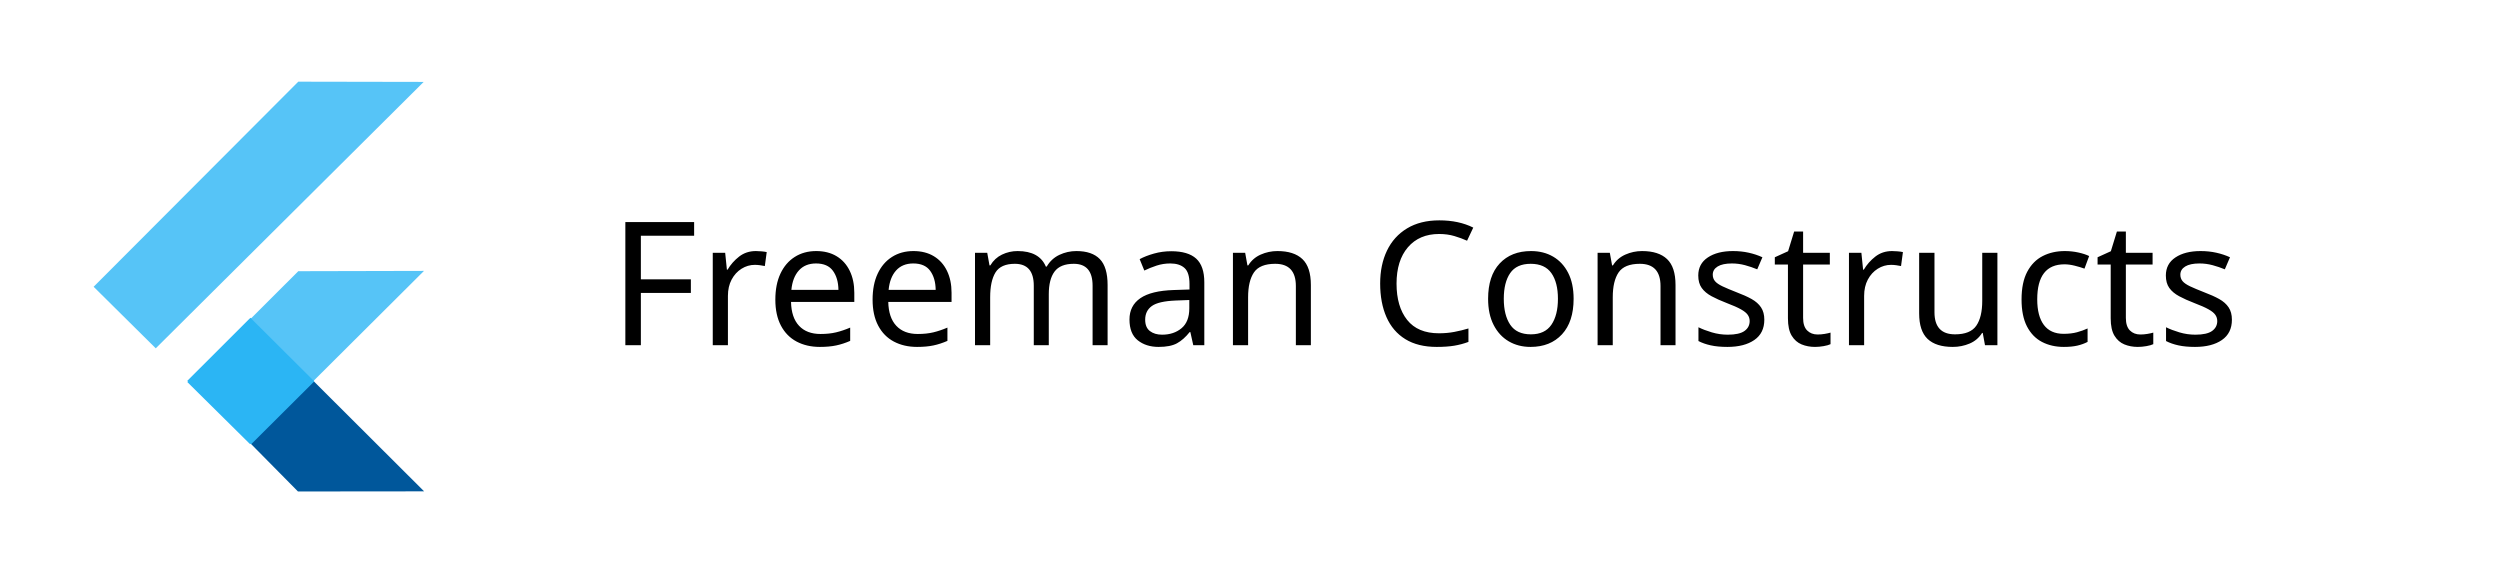
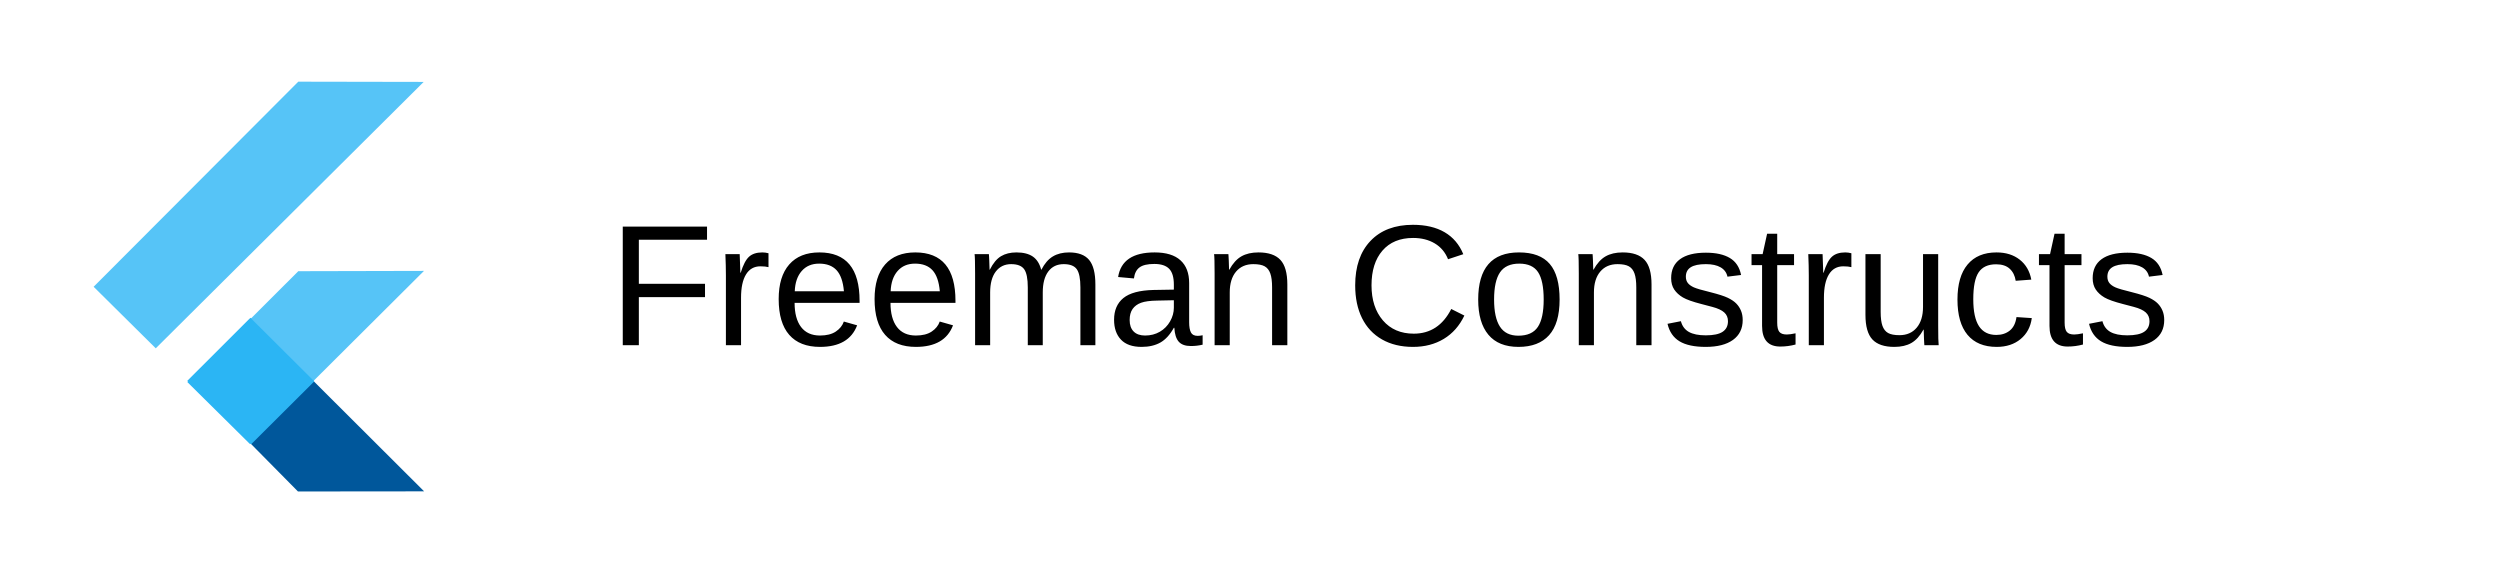
<svg xmlns="http://www.w3.org/2000/svg" width="1450" height="340" version="1.1">
  <defs>
    <linearGradient y2="112.76%" x2="8.82%" y1="50.87%" x1="74.06%" id="d545e5f1-1092-4173-bcc8-4492bb10a215_0">
      <stop stop-color="rgb(0,87,155)" offset="0.00%" />
      <stop stop-color="rgb(1,44,79)" offset="100.00%" />
    </linearGradient>
  </defs>
  <g>
    <g id="Layer_4">
      <path d="m1158.791,1490.531c-0.036,0.013 -357.277,126.465 -357.313,126.478c0.023,-0.025 234.399,-251.627 234.422,-251.652c0.012,0.013 122.879,125.161 122.891,125.174z" fill-rule="evenodd" fill="url(#d545e5f1-1092-4173-bcc8-4492bb10a215_0)" id="S1" />
    </g>
    <g id="svg_4">
      <g id="Layer_3">
        <path d="m158.671,197.899c0.009,0.009 87.31,87.073 87.319,87.082c-0.007,0 -73.163,0.076 -73.17,0.076c-0.003,-0.003 -27.372,-27.705 -27.375,-27.708c0,-0.001 0.18,-14.002 0.18,-14.003c0.001,-0.005 13.045,-45.442 13.046,-45.447z" fill-rule="evenodd" fill="#00579b" id="S1" />
      </g>
      <g id="Layer_1">
        <path d="m54.3,166.326c0.012,-0.012 118.682,-118.943 118.694,-118.955c0.007,0 72.738,0.137 72.746,0.137c-0.016,0.015 -155.389,154.5 -155.405,154.515c-0.004,-0.004 -36.032,-35.694 -36.035,-35.698z" fill-rule="evenodd" fill="#56c4f7" id="S1" />
        <path d="m173.008,157.294c-0.003,0.003 -27.411,27.374 -27.414,27.376c-0.004,0.004 -36.6,36.55 -36.603,36.553c0.004,0.004 36.385,36.017 36.388,36.021c0.004,-0.004 24.128,-24.03 36.551,-36.402c21.088,-21.003 63.976,-63.716 63.983,-63.723c-0.007,0 -72.897,0.174 -72.905,0.174z" fill-rule="evenodd" fill="#56c4f7" id="S2" />
        <path id="svg_1" d="m181.93,220.842c-12.423,12.372 -36.547,36.398 -36.551,36.402" stroke-linejoin="round" stroke="#2bb5f4" fill="none" />
        <path id="svg_2" d="m145.38,257.245c-0.004,-0.004 -36.385,-36.017 -36.388,-36.021" stroke-linejoin="round" stroke="#2bb5f4" fill="none" />
        <path id="svg_3" d="m108.991,221.224c0.004,-0.004 36.6,-36.55 36.603,-36.553" stroke-linejoin="round" stroke="#2bb5f4" fill="none" />
        <path d="m145.595,184.67c12.112,12.057 36.334,36.171 36.336,36.172c-12.423,12.372 -36.547,36.398 -36.551,36.402c-0.004,-0.004 -36.385,-36.017 -36.388,-36.021c0.004,-0.004 36.6,-36.55 36.603,-36.553z" fill-rule="evenodd" fill="#2bb5f4" id="S3" />
      </g>
    </g>
-     <text xml:space="preserve" text-anchor="start" font-family="'Sora'" font-size="100" id="svg_5" y="200.214" x="353" stroke-width="0" stroke="#000" fill="#000000">Freeman Constructs</text>
+     <text xml:space="preserve" text-anchor="start" font-family="Arial" font-size="100" id="svg_5" y="200.214" x="353" stroke-width="0" stroke="#000" fill="#000000">Freeman Constructs</text>
  </g>
</svg>
